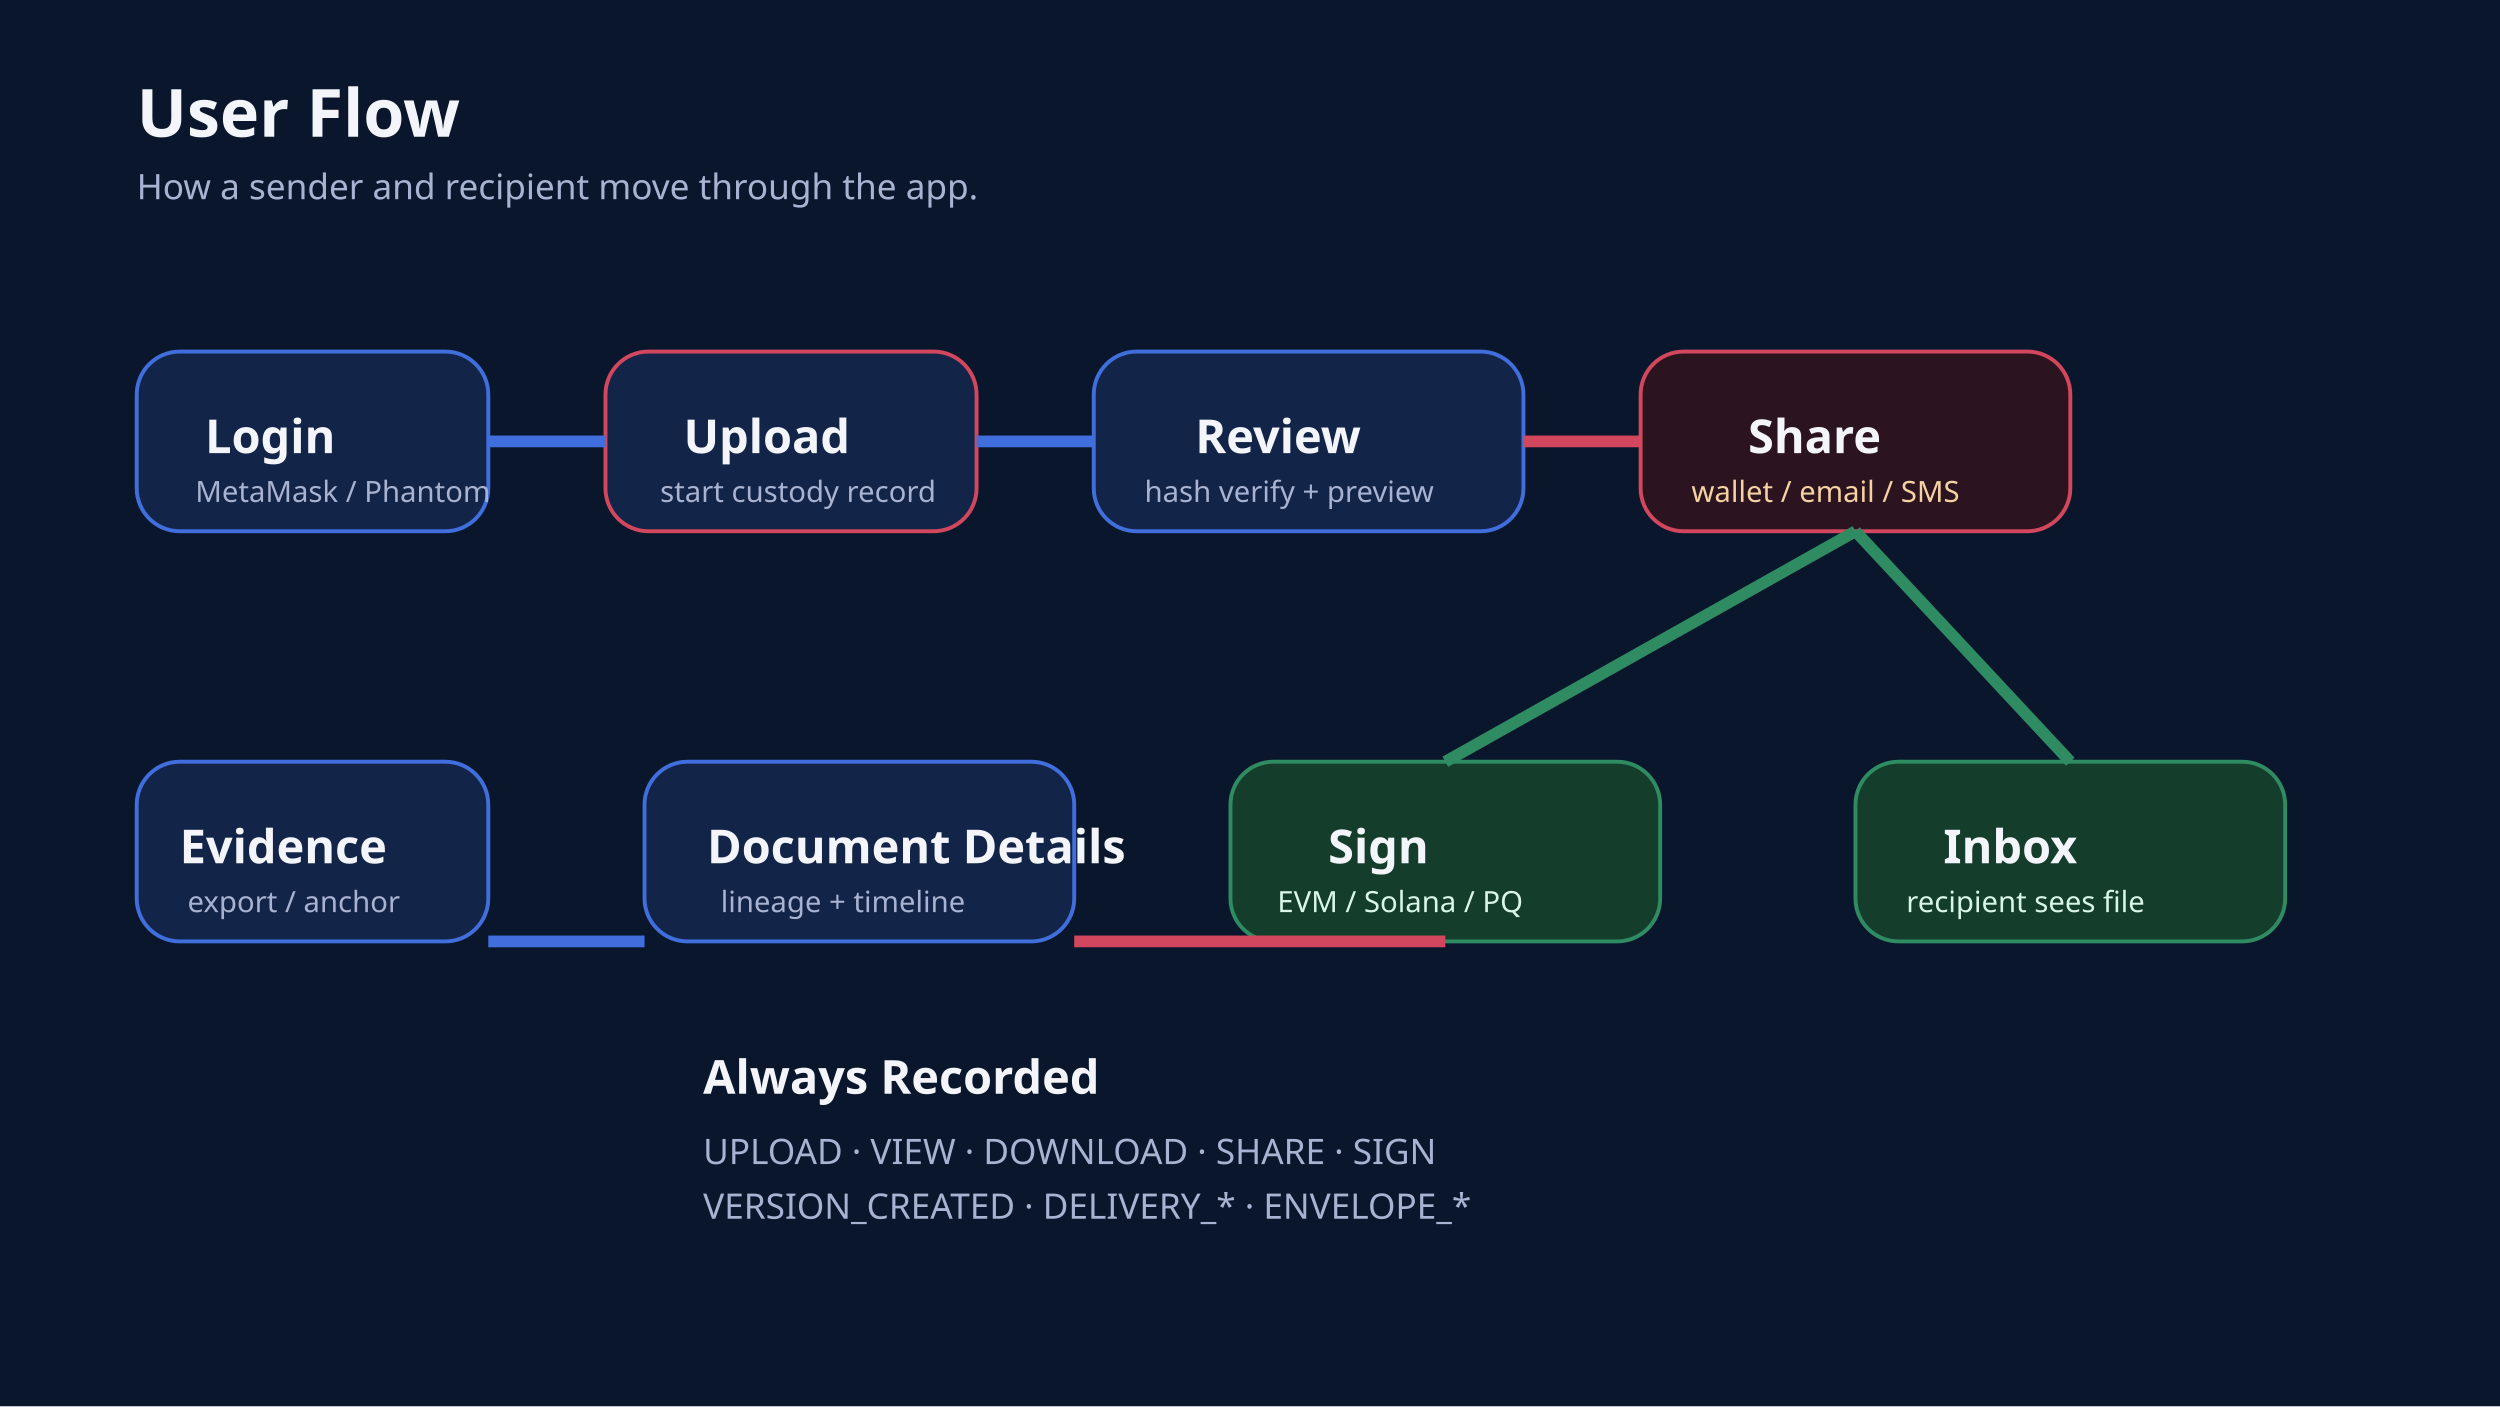
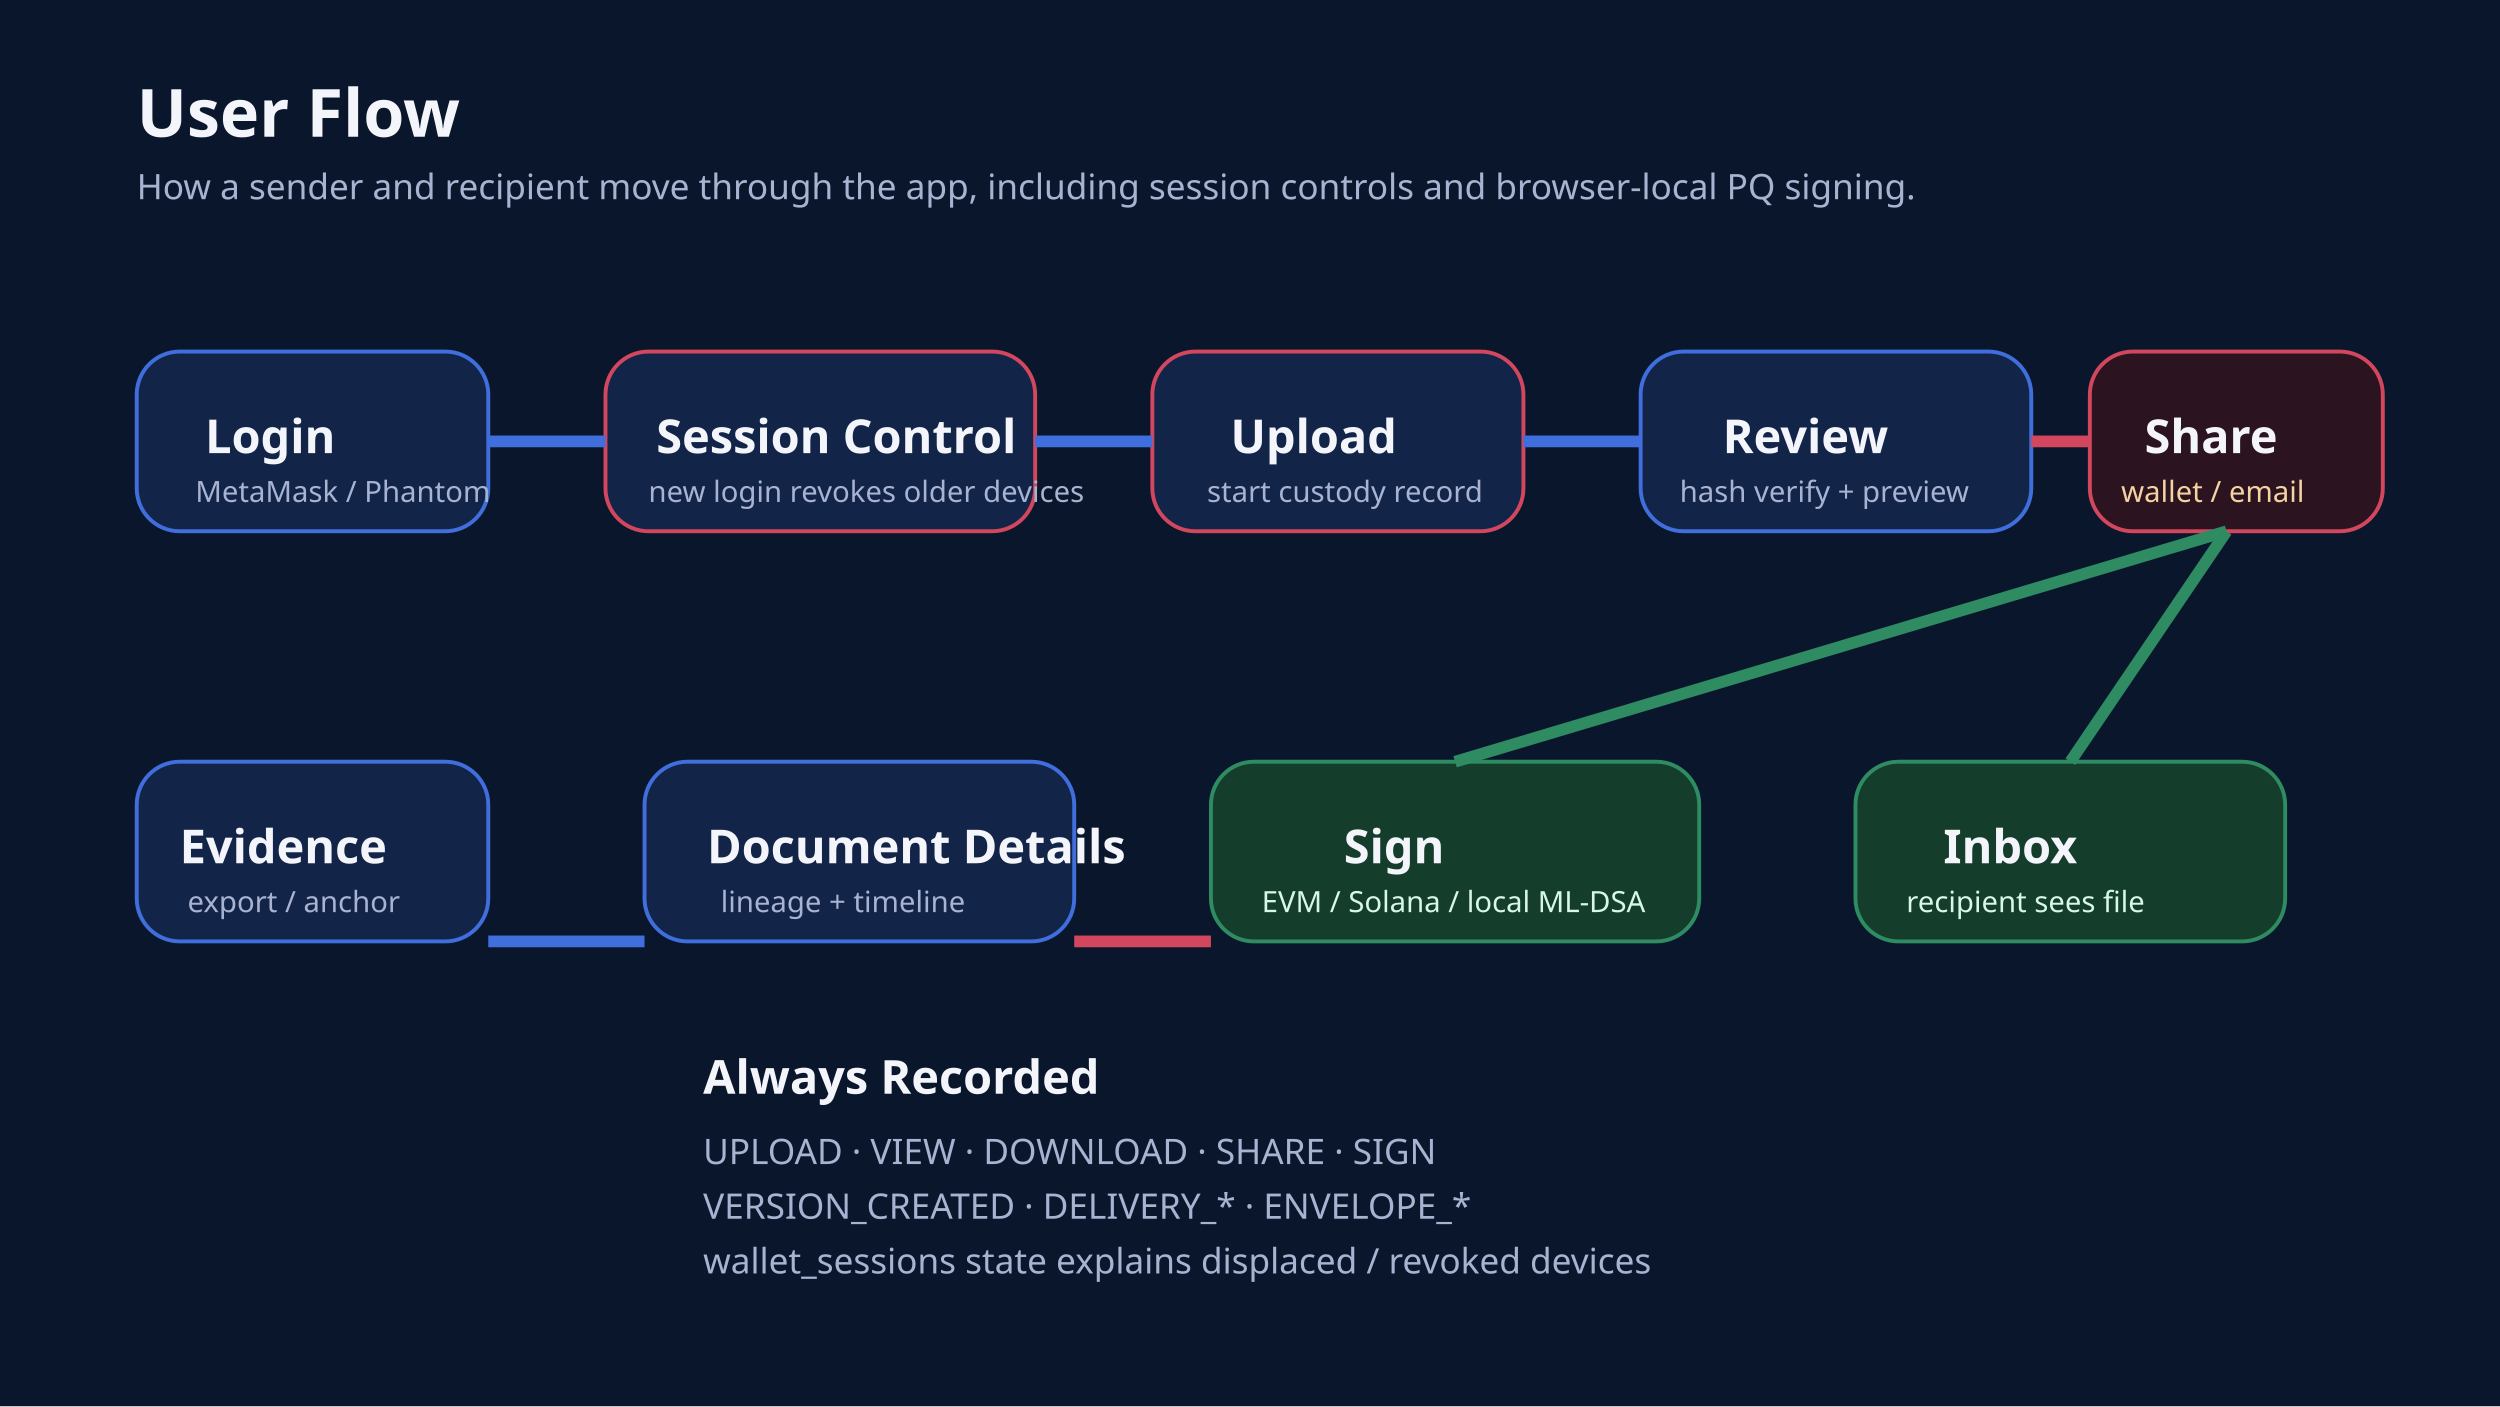
<svg xmlns="http://www.w3.org/2000/svg" width="1280" height="720" viewBox="0 0 1280 720" role="img" aria-labelledby="title desc">
  <rect width="1280" height="720" fill="#09162b" />
  <text x="70" y="70" fill="#f3f5fb" font-size="34" font-family="Avenir Next, Segoe UI, sans-serif" font-weight="700">User Flow</text>
-   <text x="70" y="102" fill="#a8b3d1" font-size="18" font-family="Avenir Next, Segoe UI, sans-serif">How a sender and recipient move through the app.</text>
+   <text x="70" y="102" fill="#a8b3d1" font-size="18" font-family="Avenir Next, Segoe UI, sans-serif">How a sender and recipient move through the app, including session controls and browser-local PQ signing.</text>
  <g font-family="Avenir Next, Segoe UI, sans-serif">
    <rect x="70" y="180" rx="22" ry="22" width="180" height="92" fill="#132449" stroke="#406fdd" stroke-width="2" />
    <text x="105" y="232" fill="#f3f5fb" font-size="24" font-weight="700">Login</text>
    <text x="100" y="257" fill="#a8b3d1" font-size="15">MetaMask / Phantom</text>
-     <rect x="310" y="180" rx="22" ry="22" width="190" height="92" fill="#132449" stroke="#d2475d" stroke-width="2" />
-     <text x="350" y="232" fill="#f3f5fb" font-size="24" font-weight="700">Upload</text>
-     <text x="338" y="257" fill="#a8b3d1" font-size="15">start custody record</text>
-     <rect x="560" y="180" rx="22" ry="22" width="220" height="92" fill="#132449" stroke="#406fdd" stroke-width="2" />
-     <text x="612" y="232" fill="#f3f5fb" font-size="24" font-weight="700">Review</text>
-     <text x="586" y="257" fill="#a8b3d1" font-size="15">hash verify + preview</text>
-     <rect x="840" y="180" rx="22" ry="22" width="220" height="92" fill="#2b1320" stroke="#d2475d" stroke-width="2" />
-     <text x="895" y="232" fill="#f3f5fb" font-size="24" font-weight="700">Share</text>
-     <text x="866" y="257" fill="#f4d2a1" font-size="15">wallet / email / SMS</text>
+     <rect x="310" y="180" rx="22" ry="22" width="220" height="92" fill="#132449" stroke="#d2475d" stroke-width="2" />
+     <text x="336" y="232" fill="#f3f5fb" font-size="24" font-weight="700">Session Control</text>
+     <text x="332" y="257" fill="#a8b3d1" font-size="15">new login revokes older devices</text>
+     <rect x="590" y="180" rx="22" ry="22" width="190" height="92" fill="#132449" stroke="#d2475d" stroke-width="2" />
+     <text x="630" y="232" fill="#f3f5fb" font-size="24" font-weight="700">Upload</text>
+     <text x="618" y="257" fill="#a8b3d1" font-size="15">start custody record</text>
+     <rect x="840" y="180" rx="22" ry="22" width="200" height="92" fill="#132449" stroke="#406fdd" stroke-width="2" />
+     <text x="882" y="232" fill="#f3f5fb" font-size="24" font-weight="700">Review</text>
+     <text x="860" y="257" fill="#a8b3d1" font-size="15">hash verify + preview</text>
+     <rect x="1070" y="180" rx="22" ry="22" width="150" height="92" fill="#2b1320" stroke="#d2475d" stroke-width="2" />
+     <text x="1098" y="232" fill="#f3f5fb" font-size="24" font-weight="700">Share</text>
+     <text x="1086" y="257" fill="#f4d2a1" font-size="15">wallet / email</text>
    <rect x="950" y="390" rx="22" ry="22" width="220" height="92" fill="#143d2c" stroke="#2f8c62" stroke-width="2" />
    <text x="995" y="442" fill="#f3f5fb" font-size="24" font-weight="700">Inbox</text>
    <text x="976" y="467" fill="#d8f7e7" font-size="15">recipient sees file</text>
-     <rect x="630" y="390" rx="22" ry="22" width="220" height="92" fill="#143d2c" stroke="#2f8c62" stroke-width="2" />
-     <text x="680" y="442" fill="#f3f5fb" font-size="24" font-weight="700">Sign</text>
-     <text x="654" y="467" fill="#d8f7e7" font-size="15">EVM / Solana / PQ</text>
+     <rect x="620" y="390" rx="22" ry="22" width="250" height="92" fill="#143d2c" stroke="#2f8c62" stroke-width="2" />
+     <text x="688" y="442" fill="#f3f5fb" font-size="24" font-weight="700">Sign</text>
+     <text x="646" y="467" fill="#d8f7e7" font-size="15">EVM / Solana / local ML-DSA</text>
    <rect x="330" y="390" rx="22" ry="22" width="220" height="92" fill="#132449" stroke="#406fdd" stroke-width="2" />
    <text x="362" y="442" fill="#f3f5fb" font-size="24" font-weight="700">Document Details</text>
    <text x="369" y="467" fill="#a8b3d1" font-size="15">lineage + timeline</text>
    <rect x="70" y="390" rx="22" ry="22" width="180" height="92" fill="#132449" stroke="#406fdd" stroke-width="2" />
    <text x="92" y="442" fill="#f3f5fb" font-size="24" font-weight="700">Evidence</text>
    <text x="96" y="467" fill="#a8b3d1" font-size="15">export / anchor</text>
    <path d="M250 226 L310 226" stroke="#406fdd" stroke-width="6" fill="none" />
-     <path d="M500 226 L560 226" stroke="#406fdd" stroke-width="6" fill="none" />
-     <path d="M780 226 L840 226" stroke="#d2475d" stroke-width="6" fill="none" />
-     <path d="M950 272 L1060 390" stroke="#2f8c62" stroke-width="6" fill="none" />
-     <path d="M950 272 L740 390" stroke="#2f8c62" stroke-width="6" fill="none" />
-     <path d="M740 482 L550 482" stroke="#d2475d" stroke-width="6" fill="none" />
+     <path d="M530 226 L590 226" stroke="#406fdd" stroke-width="6" fill="none" />
+     <path d="M780 226 L840 226" stroke="#406fdd" stroke-width="6" fill="none" />
+     <path d="M1040 226 L1070 226" stroke="#d2475d" stroke-width="6" fill="none" />
+     <path d="M1140 272 L1060 390" stroke="#2f8c62" stroke-width="6" fill="none" />
+     <path d="M1140 272 L745 390" stroke="#2f8c62" stroke-width="6" fill="none" />
+     <path d="M620 482 L550 482" stroke="#d2475d" stroke-width="6" fill="none" />
    <path d="M330 482 L250 482" stroke="#406fdd" stroke-width="6" fill="none" />
    <text x="360" y="560" fill="#f3f5fb" font-size="24" font-weight="700">Always Recorded</text>
    <text x="360" y="596" fill="#a8b3d1" font-size="18">UPLOAD · VIEW · DOWNLOAD · SHARE · SIGN</text>
    <text x="360" y="624" fill="#a8b3d1" font-size="18">VERSION_CREATED · DELIVERY_* · ENVELOPE_*</text>
+     <text x="360" y="652" fill="#a8b3d1" font-size="18">wallet_sessions state explains displaced / revoked devices</text>
  </g>
</svg>
